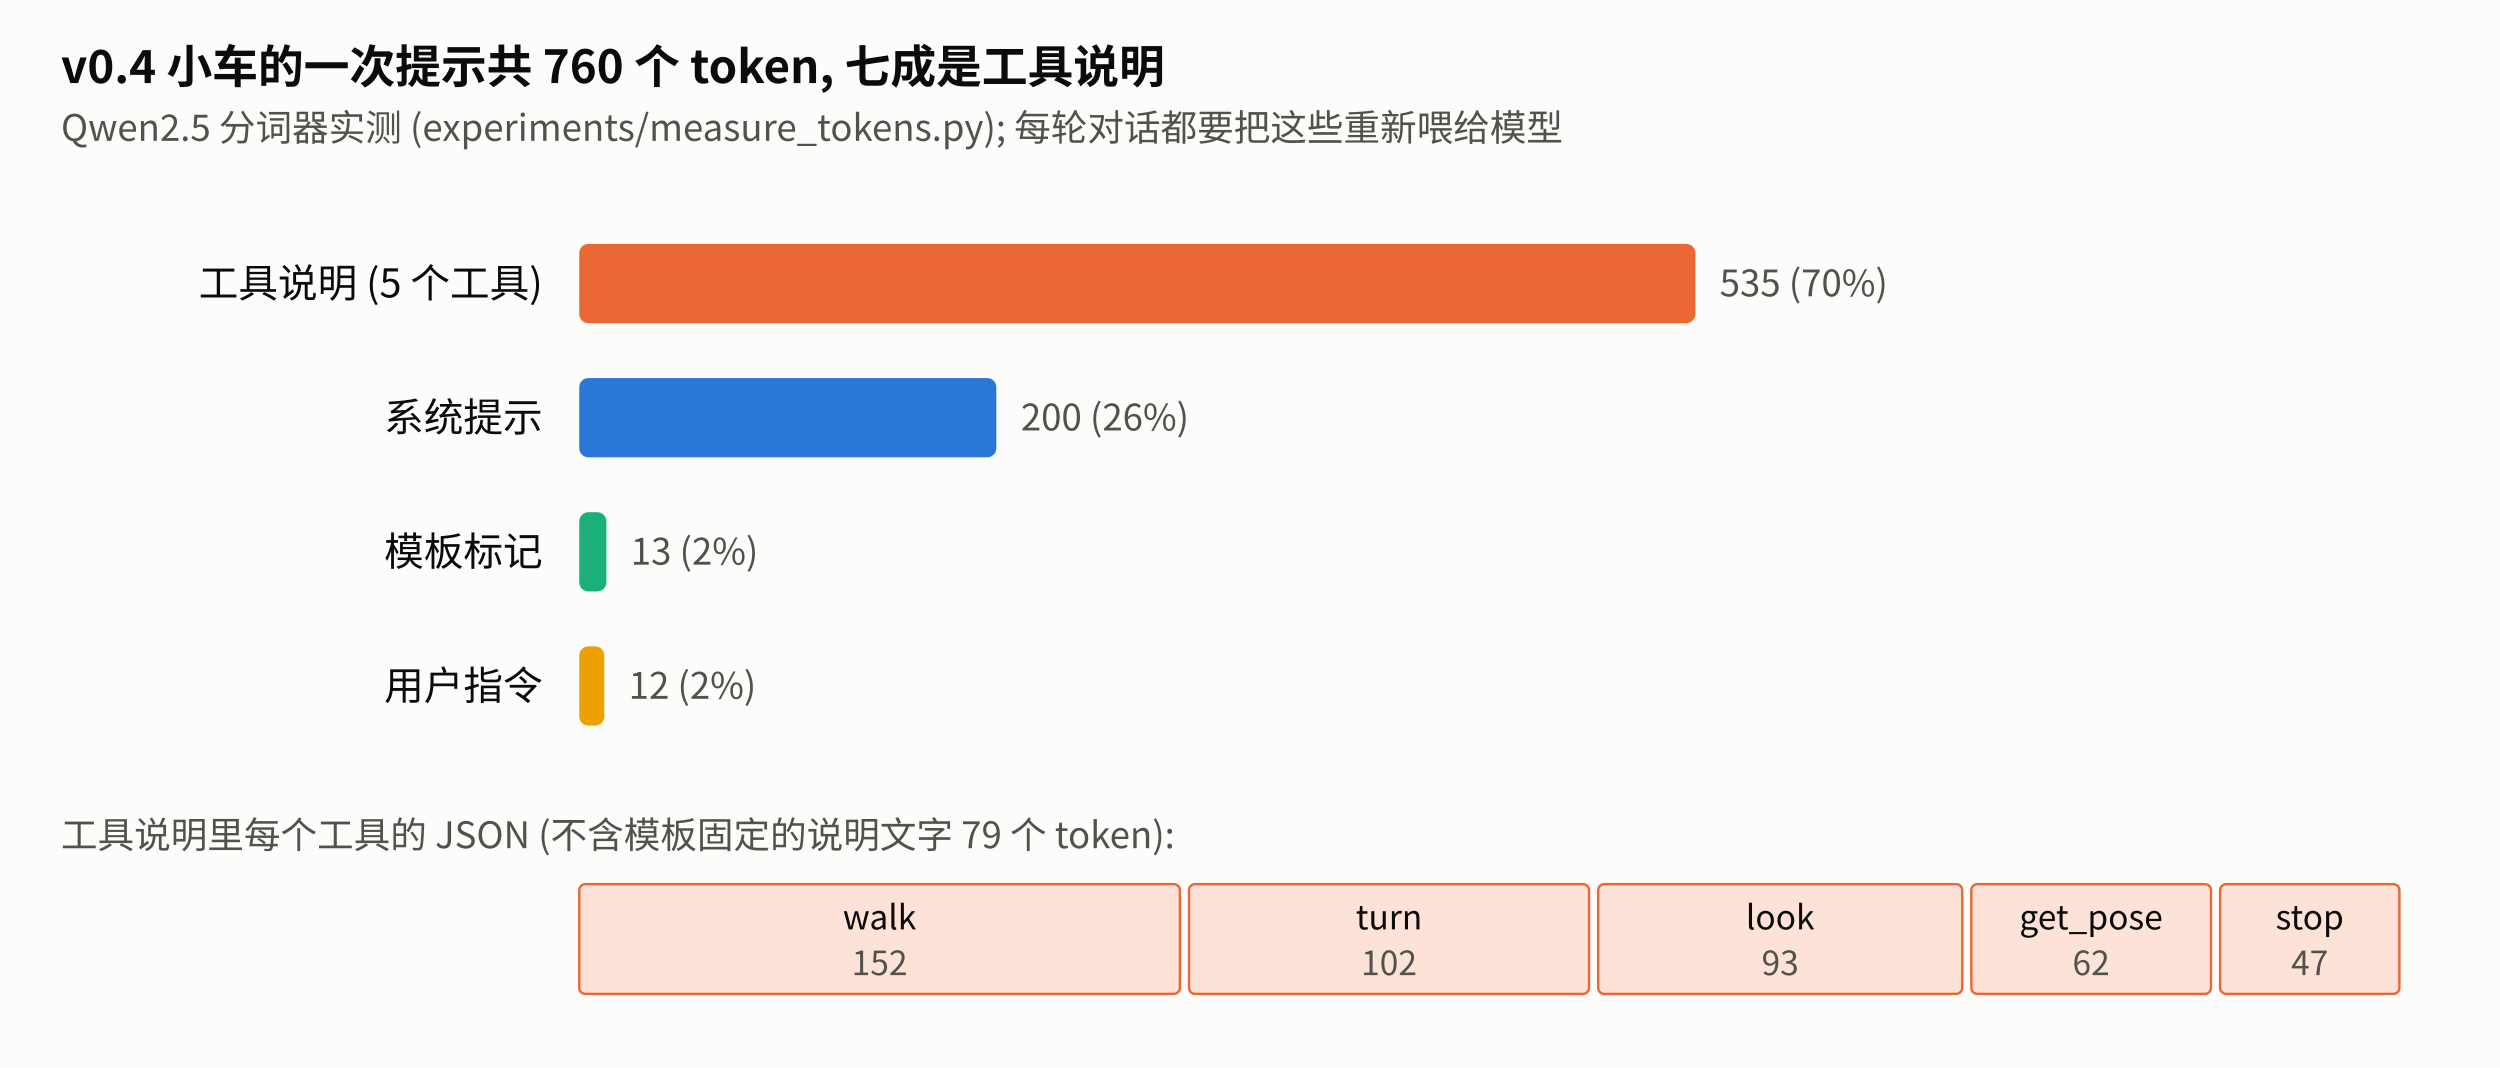
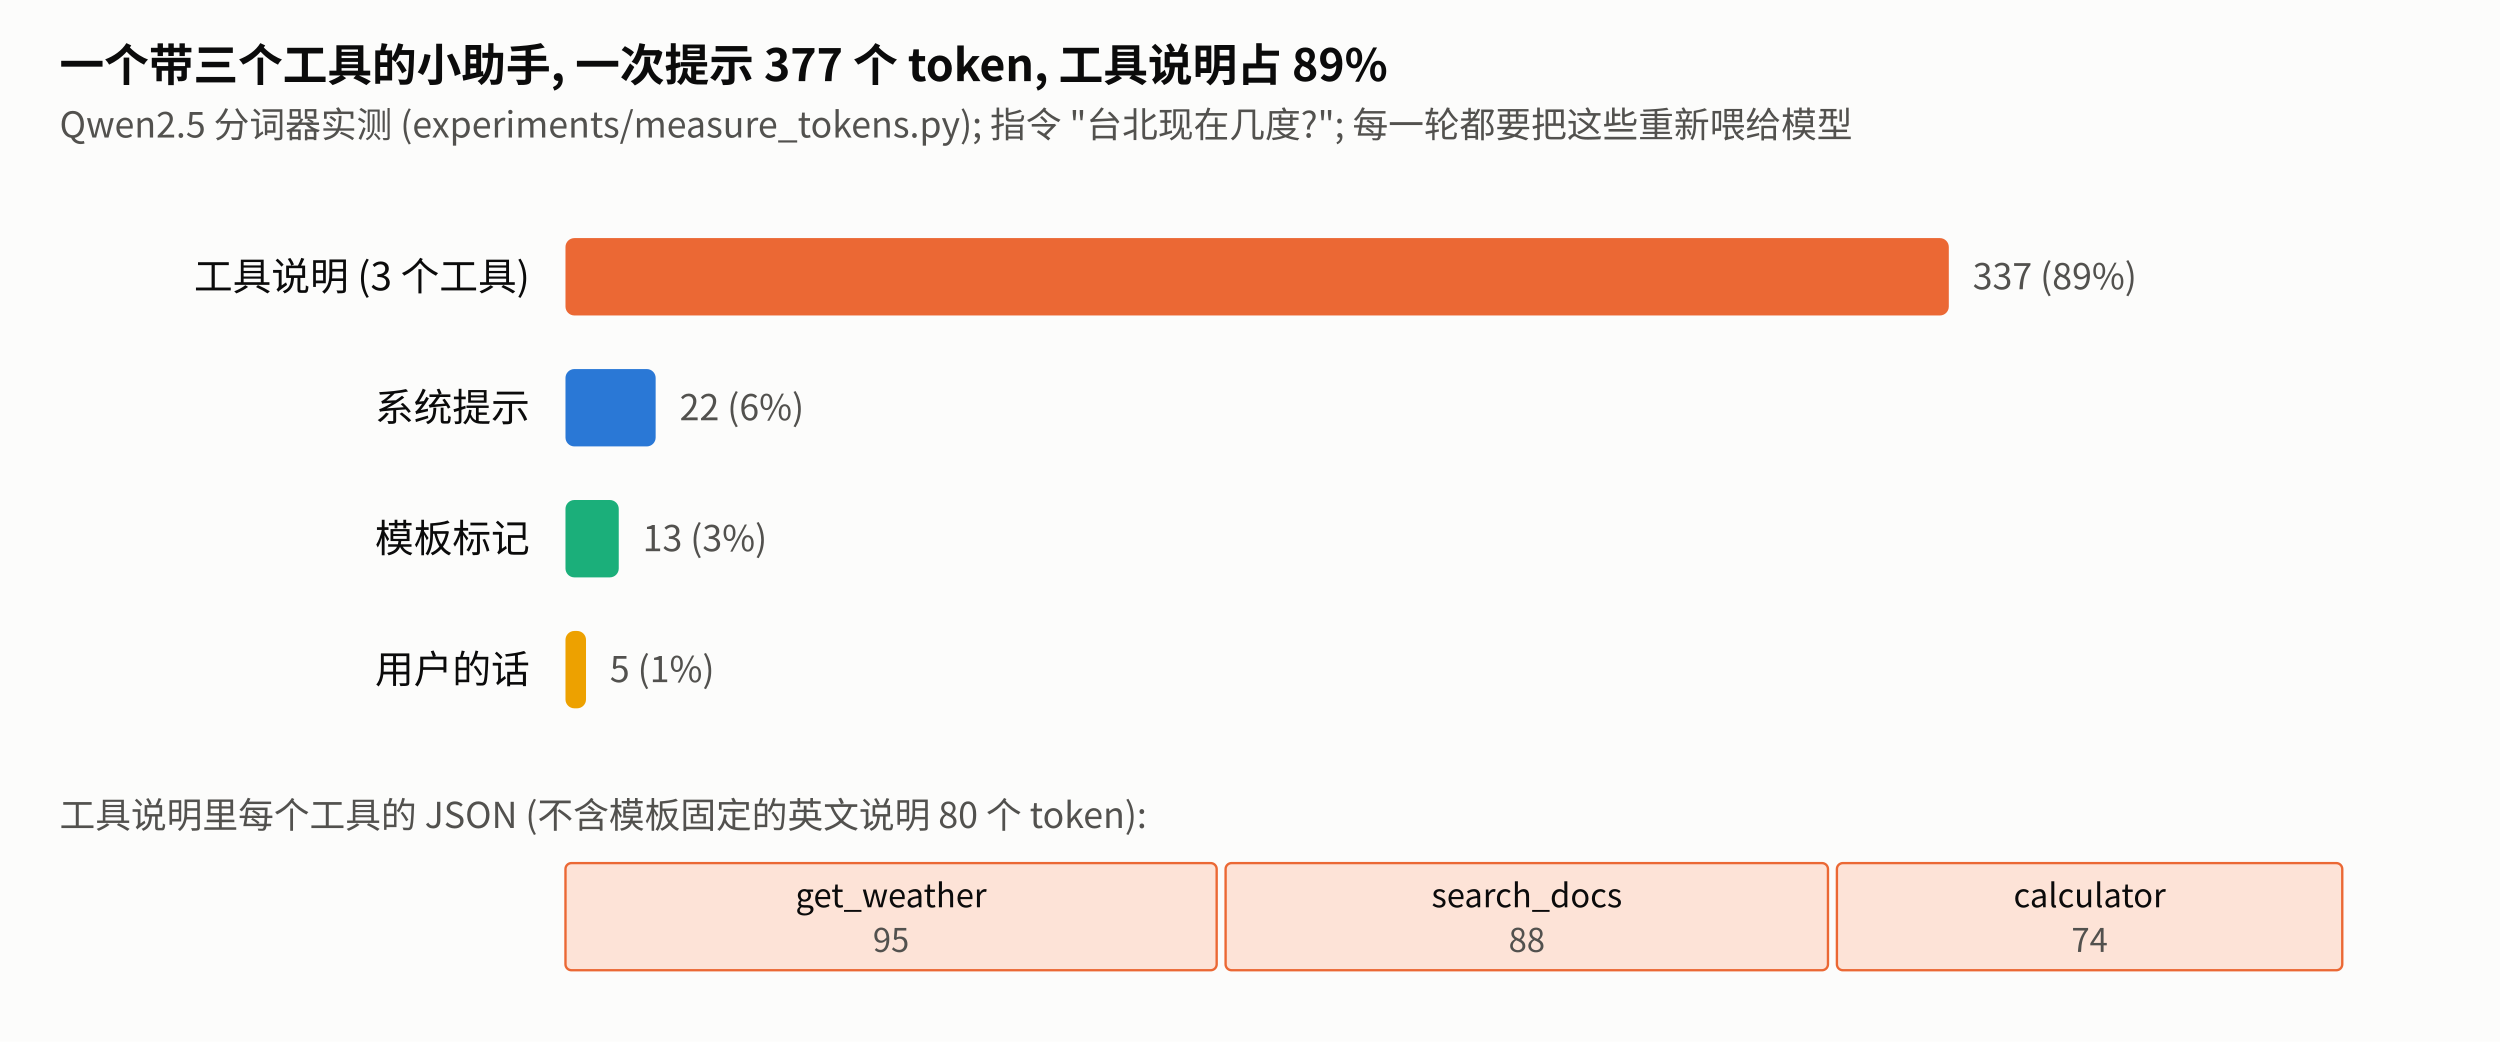
- <svg xmlns="http://www.w3.org/2000/svg" viewBox="0 0 820 350" width="820" height="350" font-family="'Microsoft YaHei','PingFang SC','Noto Sans CJK SC','Source Han Sans SC',sans-serif">
+ <svg xmlns="http://www.w3.org/2000/svg" viewBox="0 0 840 350" width="840" height="350" font-family="'Microsoft YaHei','PingFang SC','Noto Sans CJK SC','Source Han Sans SC',sans-serif">
  <defs>
    <marker id="arrow" viewBox="0 0 10 10" refX="9" refY="5" markerWidth="7" markerHeight="7" orient="auto-start-reverse">
      <path d="M0,0 L10,5 L0,10 z" fill="#52514e" />
    </marker>
  </defs>
  <rect width="100%" height="100%" fill="#fcfcfb" />
-   <text x="20" y="22" font-size="15" fill="#0b0b0b" text-anchor="start" font-weight="bold" dominant-baseline="middle">v0.4 小车的一次提示共 760 个 token, 七成是工具说明</text>
-   <text x="20" y="42" font-size="12" fill="#52514e" text-anchor="start" font-weight="normal" dominant-baseline="middle">Qwen2.5 分词器实测 (experiments/measure_tokens.py); 每轮对话都要把这些重新喂给模型</text>
-   <text x="178" y="93" font-size="13" fill="#0b0b0b" text-anchor="end" font-weight="normal" dominant-baseline="middle">工具说明 (5 个工具)</text>
-   <rect x="190" y="80" width="366.1" height="26" rx="3" fill="#eb6834" />
-   <text x="564.053" y="93" font-size="12" fill="#52514e" text-anchor="start" font-weight="normal" dominant-baseline="middle">535  (70%)</text>
+   <text x="20" y="22" font-size="15" fill="#0b0b0b" text-anchor="start" font-weight="bold" dominant-baseline="middle">一个带三个工具的小助手, 一次提示 377 个 token, 工具说明占 89%</text>
+   <text x="20" y="42" font-size="12" fill="#52514e" text-anchor="start" font-weight="normal" dominant-baseline="middle">Qwen2.5 分词器实测 (experiments/measure_tokens.py); 指令 "台北现在几度?"; 每一轮都要把这些重新喂给模型</text>
+   <text x="178" y="93" font-size="13" fill="#0b0b0b" text-anchor="end" font-weight="normal" dominant-baseline="middle">工具说明 (3 个工具)</text>
+   <rect x="190" y="80" width="464.8" height="26" rx="3" fill="#eb6834" />
+   <text x="662.828" y="93" font-size="12" fill="#52514e" text-anchor="start" font-weight="normal" dominant-baseline="middle">337  (89%)</text>
  <text x="178" y="137" font-size="13" fill="#0b0b0b" text-anchor="end" font-weight="normal" dominant-baseline="middle">系统提示</text>
-   <rect x="190" y="124" width="136.8" height="26" rx="3" fill="#2a78d6" />
-   <text x="334.842" y="137" font-size="12" fill="#52514e" text-anchor="start" font-weight="normal" dominant-baseline="middle">200  (26%)</text>
+   <rect x="190" y="124" width="30.3" height="26" rx="3" fill="#2a78d6" />
+   <text x="228.345" y="137" font-size="12" fill="#52514e" text-anchor="start" font-weight="normal" dominant-baseline="middle">22  (6%)</text>
  <text x="178" y="181" font-size="13" fill="#0b0b0b" text-anchor="end" font-weight="normal" dominant-baseline="middle">模板标记</text>
-   <rect x="190" y="168" width="8.9" height="26" rx="3" fill="#1baf7a" />
-   <text x="206.895" y="181" font-size="12" fill="#52514e" text-anchor="start" font-weight="normal" dominant-baseline="middle">13  (2%)</text>
-   <text x="178" y="225" font-size="13" fill="#0b0b0b" text-anchor="end" font-weight="normal" dominant-baseline="middle">用户指令</text>
-   <rect x="190" y="212" width="8.2" height="26" rx="3" fill="#eda100" />
-   <text x="206.211" y="225" font-size="12" fill="#52514e" text-anchor="start" font-weight="normal" dominant-baseline="middle">12  (2%)</text>
-   <text x="20" y="274" font-size="12" fill="#52514e" text-anchor="start" font-weight="normal" dominant-baseline="middle">工具说明里每个工具的 JSON (不含模板固定的说明文字 79 个 token):</text>
-   <rect x="190.0" y="290" width="197.0" height="36" rx="2" fill="#fde3d7" stroke="#eb6834" stroke-width="0.8" />
-   <text x="288.5" y="301" font-size="11" fill="#0b0b0b" text-anchor="middle" font-weight="normal" dominant-baseline="middle">walk</text>
-   <text x="288.5" y="316" font-size="11" fill="#52514e" text-anchor="middle" font-weight="normal" dominant-baseline="middle">152</text>
-   <rect x="390.0" y="290" width="131.2" height="36" rx="2" fill="#fde3d7" stroke="#eb6834" stroke-width="0.8" />
-   <text x="455.605" y="301" font-size="11" fill="#0b0b0b" text-anchor="middle" font-weight="normal" dominant-baseline="middle">turn</text>
-   <text x="455.605" y="316" font-size="11" fill="#52514e" text-anchor="middle" font-weight="normal" dominant-baseline="middle">102</text>
-   <rect x="524.2" y="290" width="119.4" height="36" rx="2" fill="#fde3d7" stroke="#eb6834" stroke-width="0.8" />
-   <text x="583.895" y="301" font-size="11" fill="#0b0b0b" text-anchor="middle" font-weight="normal" dominant-baseline="middle">look</text>
-   <text x="583.895" y="316" font-size="11" fill="#52514e" text-anchor="middle" font-weight="normal" dominant-baseline="middle">93</text>
-   <rect x="646.6" y="290" width="78.6" height="36" rx="2" fill="#fde3d7" stroke="#eb6834" stroke-width="0.8" />
-   <text x="685.868" y="301" font-size="11" fill="#0b0b0b" text-anchor="middle" font-weight="normal" dominant-baseline="middle">get_pose</text>
-   <text x="685.868" y="316" font-size="11" fill="#52514e" text-anchor="middle" font-weight="normal" dominant-baseline="middle">62</text>
-   <rect x="728.2" y="290" width="58.8" height="36" rx="2" fill="#fde3d7" stroke="#eb6834" stroke-width="0.8" />
-   <text x="757.579" y="301" font-size="11" fill="#0b0b0b" text-anchor="middle" font-weight="normal" dominant-baseline="middle">stop</text>
-   <text x="757.579" y="316" font-size="11" fill="#52514e" text-anchor="middle" font-weight="normal" dominant-baseline="middle">47</text>
+   <rect x="190" y="168" width="17.9" height="26" rx="3" fill="#1baf7a" />
+   <text x="215.931" y="181" font-size="12" fill="#52514e" text-anchor="start" font-weight="normal" dominant-baseline="middle">13  (3%)</text>
+   <text x="178" y="225" font-size="13" fill="#0b0b0b" text-anchor="end" font-weight="normal" dominant-baseline="middle">用户的话</text>
+   <rect x="190" y="212" width="6.9" height="26" rx="3" fill="#eda100" />
+   <text x="204.897" y="225" font-size="12" fill="#52514e" text-anchor="start" font-weight="normal" dominant-baseline="middle">5  (1%)</text>
+   <text x="20" y="274" font-size="12" fill="#52514e" text-anchor="start" font-weight="normal" dominant-baseline="middle">工具说明里每个工具的 JSON (不含模板固定的英文说明 80 个 token):</text>
+   <rect x="190.0" y="290" width="218.8" height="36" rx="2" fill="#fde3d7" stroke="#eb6834" stroke-width="0.8" />
+   <text x="299.395" y="301" font-size="11" fill="#0b0b0b" text-anchor="middle" font-weight="normal" dominant-baseline="middle">get_weather</text>
+   <text x="299.395" y="316" font-size="11" fill="#52514e" text-anchor="middle" font-weight="normal" dominant-baseline="middle">95</text>
+   <rect x="411.8" y="290" width="202.4" height="36" rx="2" fill="#fde3d7" stroke="#eb6834" stroke-width="0.8" />
+   <text x="513.014" y="301" font-size="11" fill="#0b0b0b" text-anchor="middle" font-weight="normal" dominant-baseline="middle">search_docs</text>
+   <text x="513.014" y="316" font-size="11" fill="#52514e" text-anchor="middle" font-weight="normal" dominant-baseline="middle">88</text>
+   <rect x="617.2" y="290" width="169.8" height="36" rx="2" fill="#fde3d7" stroke="#eb6834" stroke-width="0.8" />
+   <text x="702.119" y="301" font-size="11" fill="#0b0b0b" text-anchor="middle" font-weight="normal" dominant-baseline="middle">calculator</text>
+   <text x="702.119" y="316" font-size="11" fill="#52514e" text-anchor="middle" font-weight="normal" dominant-baseline="middle">74</text>
</svg>
